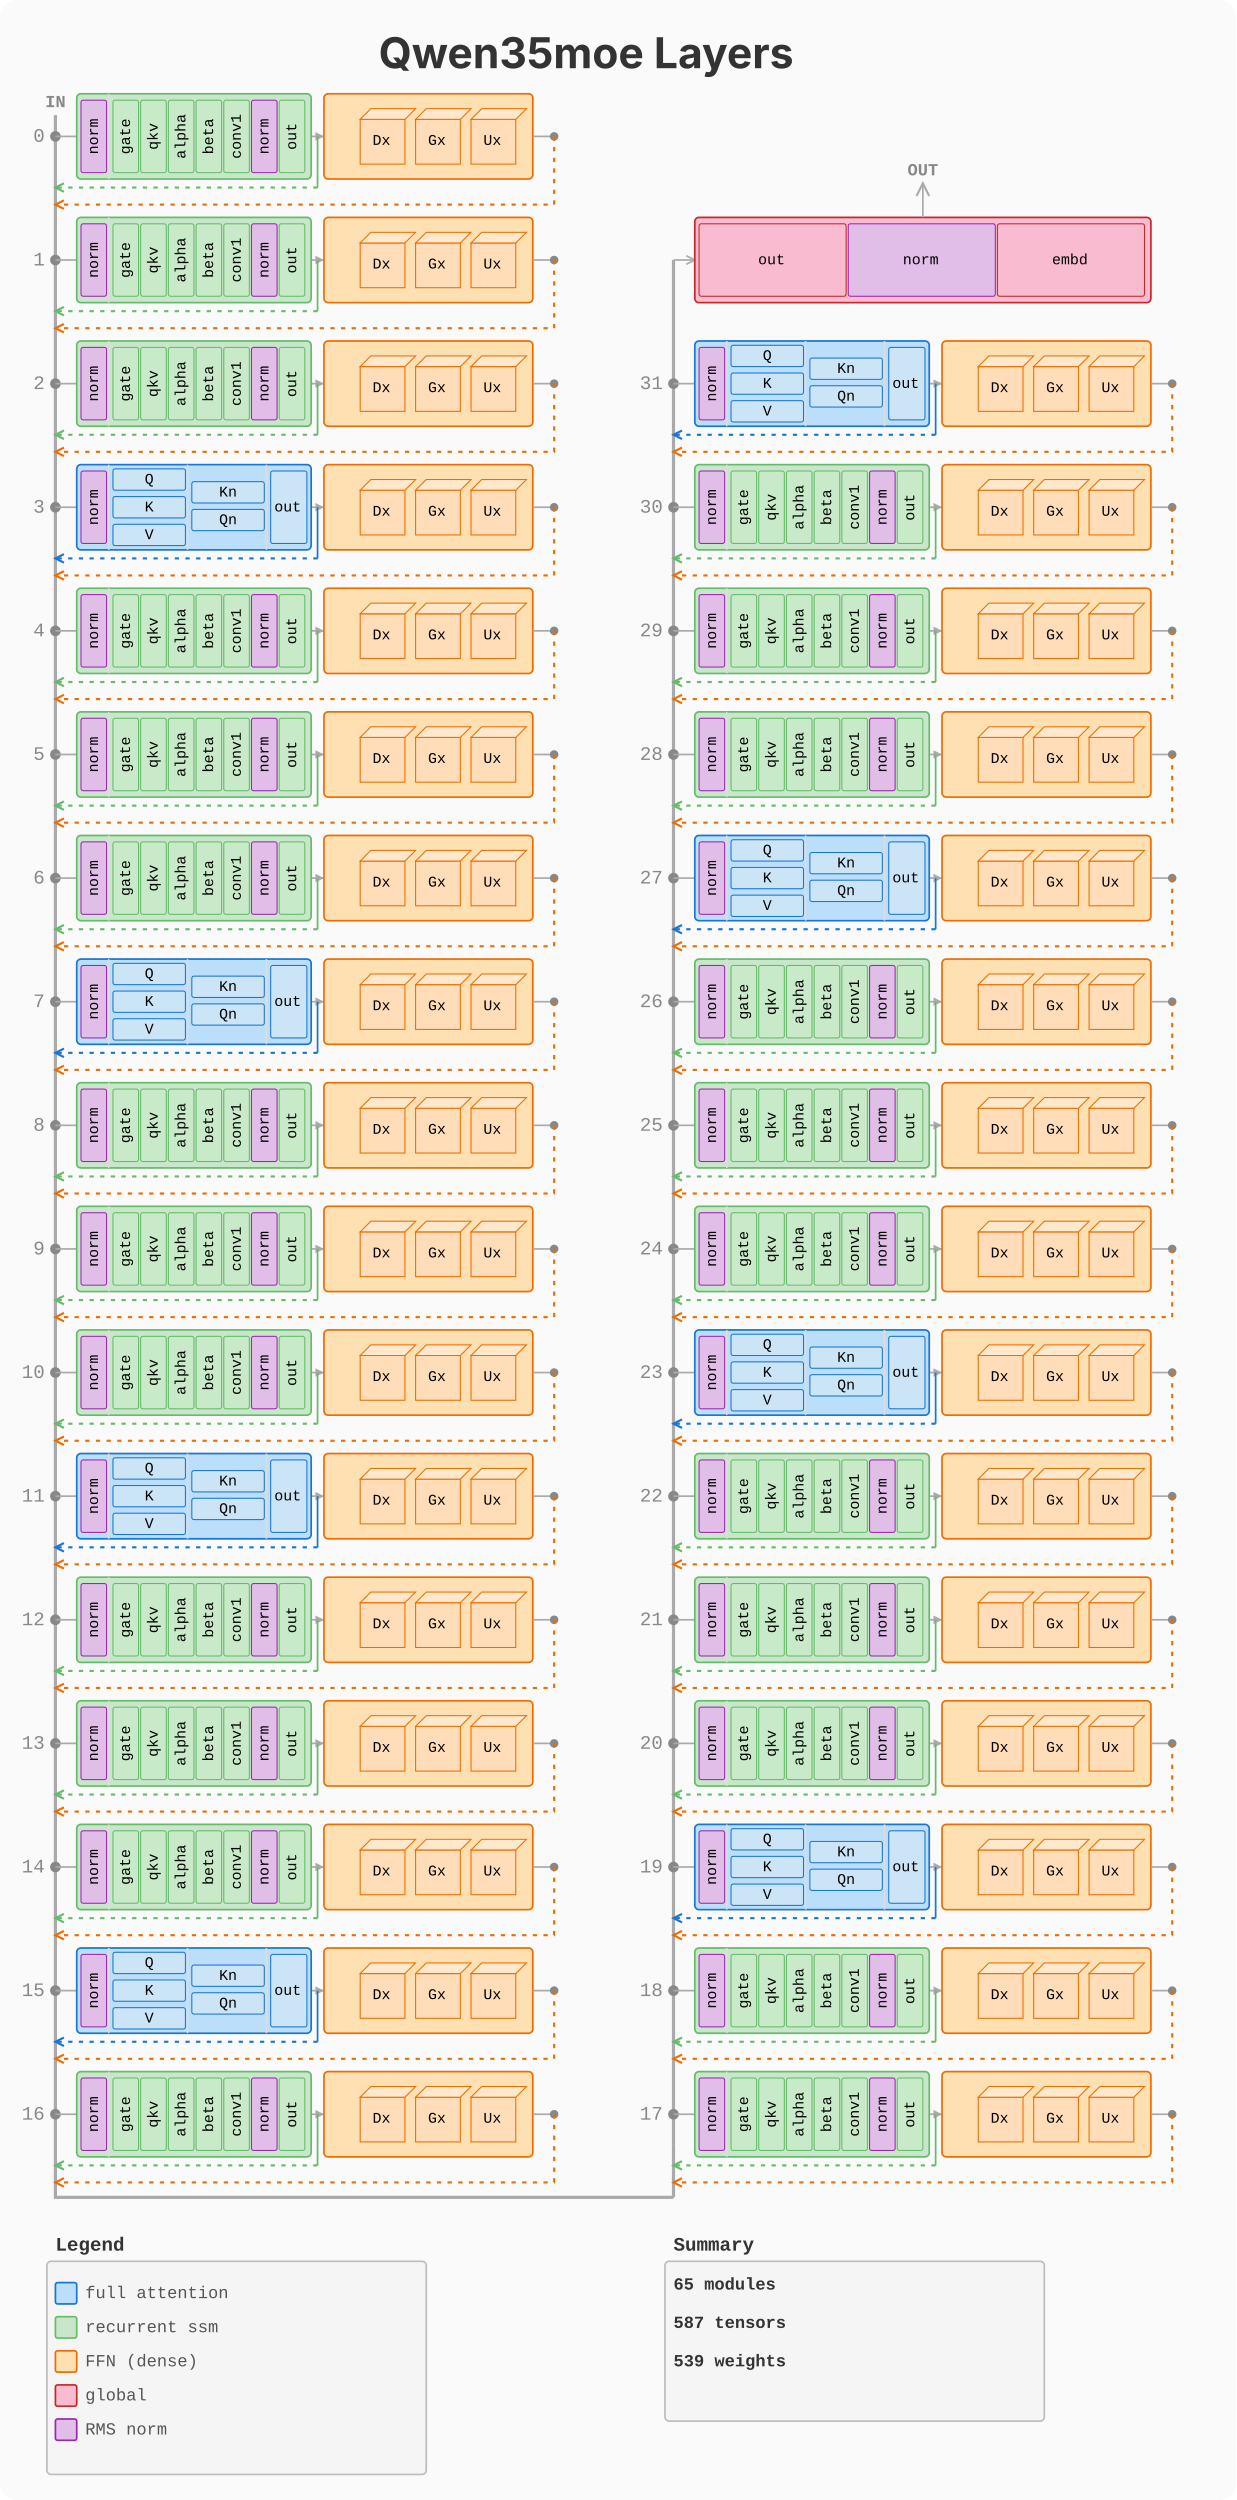
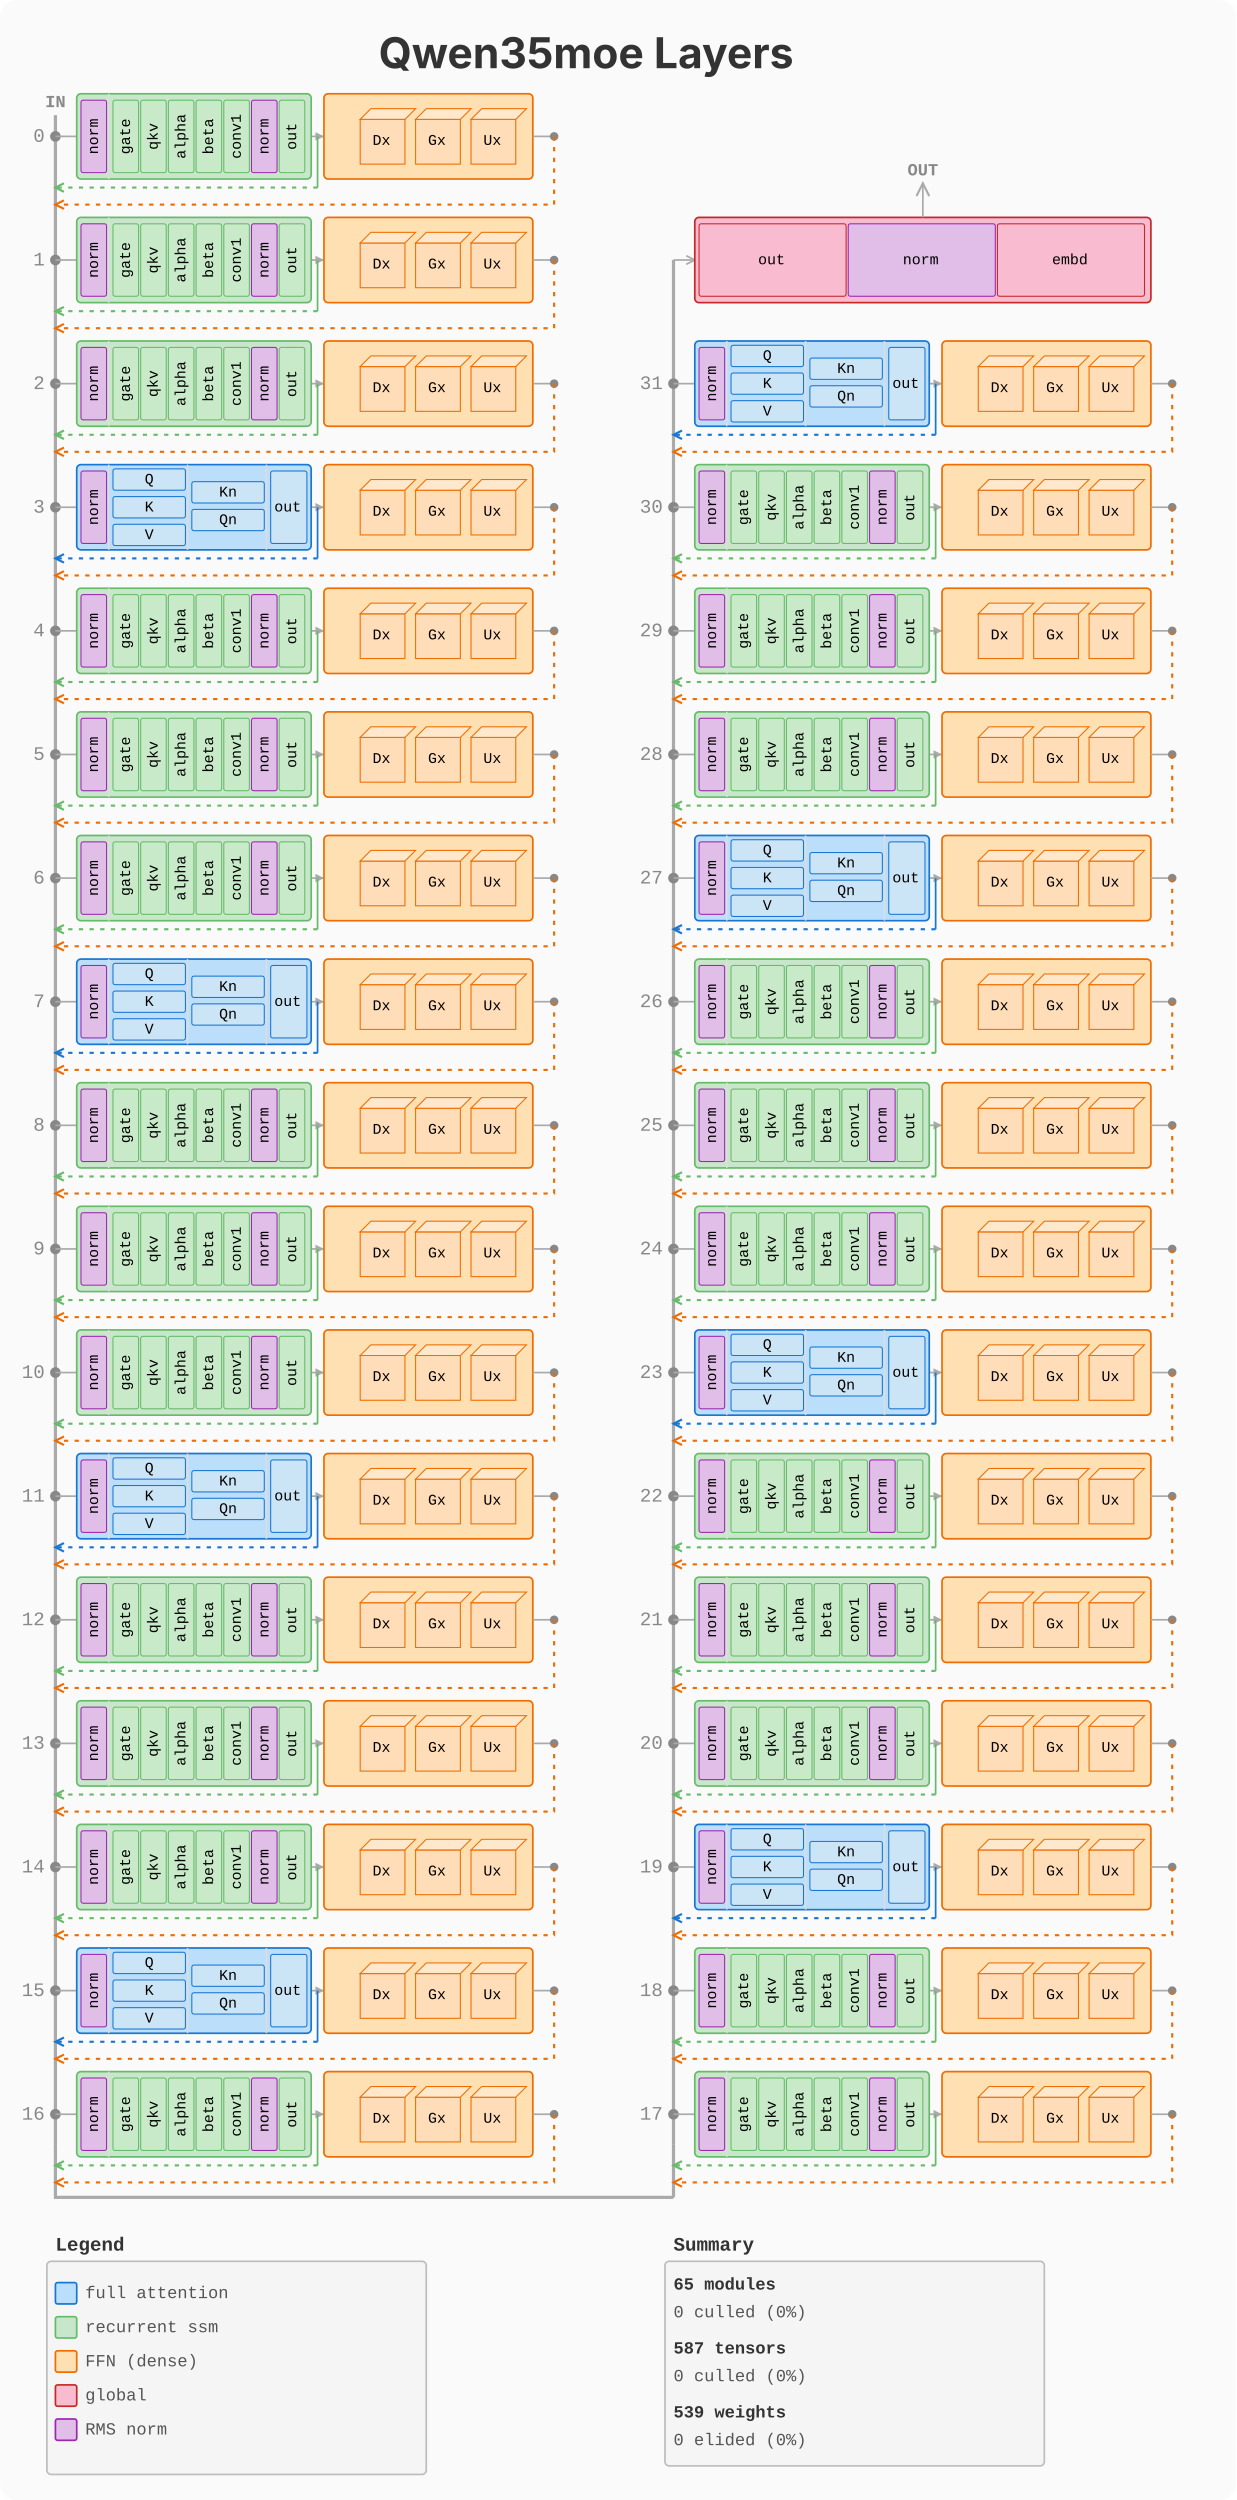
<svg xmlns="http://www.w3.org/2000/svg" viewBox="0 0 580 1173">
  <style>
  text { font-family: 'Courier New', monospace; }
  .title { font-size: 20px; font-weight: bold; fill: #333333; font-family: system-ui, -apple-system, sans-serif; }
  .hdr   { font-size: 9px; font-weight: bold; fill: #333333; text-anchor: middle; dominant-baseline: middle; }
  .lbl   { font-size: 9px; fill: #888888; text-anchor: end; dominant-baseline: middle; }
  .tlbl  { font-size: 7px; fill: #000000; text-anchor: middle; dominant-baseline: middle; }
  .io    { font-size: 8px; font-weight: bold; fill: #888888; text-anchor: middle; dominant-baseline: middle; }
  .gtxt  { font-size: 9px; text-anchor: middle; dominant-baseline: middle; }
  .ltxt  { font-size: 8px; fill: #555555; dominant-baseline: middle; }
  .shdr  { font-size: 8px; font-weight: bold; fill: #333333; dominant-baseline: middle; }
+   .etxt  { font-size: 6px; fill: #999999; text-anchor: middle; dominant-baseline: hanging; }
</style>
  <defs>
    <linearGradient id="zm_full_attention" x1="0" y1="0" x2="0" y2="1">
      <stop offset="0%%" stop-color="#e3f2fd" />
      <stop offset="100%%" stop-color="#bbdefb" />
    </linearGradient>
    <linearGradient id="zm_swa" x1="0" y1="0" x2="0" y2="1">
      <stop offset="0%%" stop-color="#e8f5e9" />
      <stop offset="100%%" stop-color="#c8e6c9" />
    </linearGradient>
    <linearGradient id="zm_recurrent" x1="0" y1="0" x2="0" y2="1">
      <stop offset="0%%" stop-color="#e8f5e9" />
      <stop offset="100%%" stop-color="#c8e6c9" />
    </linearGradient>
    <linearGradient id="zm_ffn" x1="0" y1="0" x2="0" y2="1">
      <stop offset="0%%" stop-color="#fff3e0" />
      <stop offset="100%%" stop-color="#ffe0b2" />
    </linearGradient>
    <linearGradient id="zm_global" x1="0" y1="0" x2="0" y2="1">
      <stop offset="0%%" stop-color="#fce4ec" />
      <stop offset="100%%" stop-color="#f8bbd0" />
    </linearGradient>
    <symbol id="blk-full_attention" overflow="visible">
      <rect x="0" y="0" width="110" height="40" fill="url(#zm_full_attention)" stroke="#1976D2" stroke-width="0.8" rx="2" />
      <rect x="2" y="3" width="12" height="34" fill="#e1bee7" stroke="#9C27B0" stroke-width="0.5" rx="1" />
      <text class="tlbl" x="8" y="20" transform="rotate(-90,8,20)">norm</text>
      <line x1="15" y1="0" x2="15" y2="40" stroke="#DDDDDD" stroke-width="0.7" />
      <rect x="17" y="2" width="34" height="10" fill="#cce5f6" stroke="#1976D2" stroke-width="0.5" rx="1" />
      <text class="tlbl" x="34" y="7">Q</text>
      <rect x="17" y="15" width="34" height="10" fill="#cce5f6" stroke="#1976D2" stroke-width="0.5" rx="1" />
      <text class="tlbl" x="34" y="20">K</text>
      <rect x="17" y="28" width="34" height="10" fill="#cce5f6" stroke="#1976D2" stroke-width="0.5" rx="1" />
      <text class="tlbl" x="34" y="33">V</text>
      <line x1="52" y1="0" x2="52" y2="40" stroke="#DDDDDD" stroke-width="0.7" />
      <rect x="54" y="8" width="34" height="10" fill="#cce5f6" stroke="#1976D2" stroke-width="0.5" rx="1" />
      <text class="tlbl" x="71" y="13">Kn</text>
      <rect x="54" y="21" width="34" height="10" fill="#cce5f6" stroke="#1976D2" stroke-width="0.5" rx="1" />
      <text class="tlbl" x="71" y="26">Qn</text>
      <line x1="89" y1="0" x2="89" y2="40" stroke="#DDDDDD" stroke-width="0.7" />
      <rect x="91" y="3" width="17" height="34" fill="#cce5f6" stroke="#1976D2" stroke-width="0.5" rx="1" />
      <text class="tlbl" x="99" y="20">out</text>
      <line x1="113" y1="20" x2="113" y2="44" stroke="#1976D2" stroke-width="0.8" />
      <path d="M 113,44 L -10,44" fill="none" stroke="#1976D2" stroke-width="1.0" stroke-dasharray="2,3" />
      <polyline points="-6,42 -10,44 -6,46" fill="none" stroke="#1976D2" stroke-width="1.0" />
    </symbol>
    <symbol id="blk-recurrent_ssm" overflow="visible">
      <rect x="0" y="0" width="110" height="40" fill="url(#zm_recurrent)" stroke="#66BB6A" stroke-width="0.8" rx="2" />
      <rect x="2" y="3" width="12" height="34" fill="#e1bee7" stroke="#9C27B0" stroke-width="0.5" rx="1" />
      <text class="tlbl" x="8" y="20" transform="rotate(-90,8,20)">norm</text>
      <line x1="15" y1="0" x2="15" y2="40" stroke="#DDDDDD" stroke-width="0.7" />
      <rect x="17" y="3" width="12" height="34" fill="#c8eac8" stroke="#66BB6A" stroke-width="0.5" rx="1" />
      <text class="tlbl" x="23" y="20" transform="rotate(-90,23,20)">gate</text>
      <rect x="30" y="3" width="12" height="34" fill="#c8eac8" stroke="#66BB6A" stroke-width="0.5" rx="1" />
      <text class="tlbl" x="36" y="20" transform="rotate(-90,36,20)">qkv</text>
      <rect x="43" y="3" width="12" height="34" fill="#c8eac8" stroke="#66BB6A" stroke-width="0.5" rx="1" />
      <text class="tlbl" x="49" y="20" transform="rotate(-90,49,20)">alpha</text>
      <rect x="56" y="3" width="12" height="34" fill="#c8eac8" stroke="#66BB6A" stroke-width="0.5" rx="1" />
      <text class="tlbl" x="62" y="20" transform="rotate(-90,62,20)">beta</text>
      <rect x="69" y="3" width="12" height="34" fill="#c8eac8" stroke="#66BB6A" stroke-width="0.5" rx="1" />
      <text class="tlbl" x="75" y="20" transform="rotate(-90,75,20)">conv1</text>
      <rect x="82" y="3" width="12" height="34" fill="#e1bee7" stroke="#9C27B0" stroke-width="0.5" rx="1" />
      <text class="tlbl" x="88" y="20" transform="rotate(-90,88,20)">norm</text>
      <rect x="95" y="3" width="12" height="34" fill="#c8eac8" stroke="#66BB6A" stroke-width="0.5" rx="1" />
      <text class="tlbl" x="101" y="20" transform="rotate(-90,101,20)">out</text>
      <line x1="113" y1="20" x2="113" y2="44" stroke="#66BB6A" stroke-width="0.8" />
      <path d="M 113,44 L -10,44" fill="none" stroke="#66BB6A" stroke-width="1.0" stroke-dasharray="2,3" />
      <polyline points="-6,42 -10,44 -6,46" fill="none" stroke="#66BB6A" stroke-width="1.0" />
    </symbol>
    <symbol id="ffn-moe" overflow="visible">
      <rect x="0" y="0" width="98" height="40" fill="url(#zm_ffn)" stroke="#EF6C00" stroke-width="0.8" rx="2" />
      <rect x="17" y="12" width="21" height="21" fill="#ffddb8" stroke="#EF6C00" stroke-width="0.5" />
      <polygon points="17,12 22,7 43,7 38,12" fill="#ffe8cc" stroke="#EF6C00" stroke-width="0.5" />
      <text class="tlbl" x="27" y="22">Dx</text>
      <rect x="43" y="12" width="21" height="21" fill="#ffddb8" stroke="#EF6C00" stroke-width="0.5" />
      <polygon points="43,12 48,7 69,7 64,12" fill="#ffe8cc" stroke="#EF6C00" stroke-width="0.5" />
      <text class="tlbl" x="53" y="22">Gx</text>
      <rect x="69" y="12" width="21" height="21" fill="#ffddb8" stroke="#EF6C00" stroke-width="0.5" />
      <polygon points="69,12 74,7 95,7 90,12" fill="#ffe8cc" stroke="#EF6C00" stroke-width="0.5" />
      <text class="tlbl" x="79" y="22">Ux</text>
      <line x1="98" y1="20" x2="108" y2="20" stroke="#AAAAAA" stroke-width="0.8" />
      <circle cx="108" cy="20" r="2" fill="#888888" />
      <path d="M 108,20 L 108,52 L -126,52" fill="none" stroke="#EF6C00" stroke-width="1.0" stroke-dasharray="2,3" />
      <polyline points="-122,50 -126,52 -122,54" fill="none" stroke="#EF6C00" stroke-width="1.0" />
    </symbol>
    <symbol id="row-chrome" overflow="visible">
      <circle cx="26" cy="0" r="2.5" fill="#888888" />
      <line x1="26" y1="0" x2="36" y2="0" stroke="#AAAAAA" stroke-width="0.8" />
      <line x1="146" y1="0" x2="152" y2="0" stroke="#AAAAAA" stroke-width="0.8" />
      <polygon points="148,-2 152,0 148,2" fill="#AAAAAA" />
    </symbol>
    <symbol id="global-row" overflow="visible">
      <line x1="26" y1="0" x2="36" y2="0" stroke="#AAAAAA" stroke-width="0.8" />
      <polyline points="32,-2 36,0 32,2" fill="none" stroke="#AAAAAA" stroke-width="0.8" />
      <rect x="36" y="-20" width="214" height="40" fill="url(#zm_global)" stroke="#C62828" stroke-width="0.8" rx="2" />
      <rect x="38" y="-17" width="69" height="34" fill="#f8bbd0" stroke="#C62828" stroke-width="0.5" rx="1" />
      <text class="tlbl" x="72" y="0">out</text>
      <rect x="108" y="-17" width="69" height="34" fill="#e1bee7" stroke="#9C27B0" stroke-width="0.5" rx="1" />
      <text class="tlbl" x="142" y="0">norm</text>
      <rect x="178" y="-17" width="69" height="34" fill="#f8bbd0" stroke="#C62828" stroke-width="0.5" rx="1" />
      <text class="tlbl" x="212" y="0">embd</text>
      <line x1="143" y1="-20" x2="143" y2="-36" stroke="#AAAAAA" stroke-width="0.8" />
      <polyline points="140,-30 143,-36 146,-30" fill="none" stroke="#AAAAAA" stroke-width="1" />
      <text class="io" x="143" y="-42">OUT</text>
    </symbol>
    <symbol id="legend" overflow="visible">
      <text style="font-size:9px;font-weight:bold;fill:#333333;font-family:'Courier New',monospace" x="4" y="-5">Legend</text>
      <rect width="178" height="100" fill="#f5f5f5" stroke="#bdbdbd" stroke-width="0.8" rx="2" />
      <rect x="4" y="10" width="10" height="10" fill="url(#zm_full_attention)" stroke="#1976D2" stroke-width="0.8" rx="1" />
      <text class="ltxt" x="18" y="15">full attention</text>
      <rect x="4" y="26" width="10" height="10" fill="url(#zm_recurrent)" stroke="#66BB6A" stroke-width="0.8" rx="1" />
      <text class="ltxt" x="18" y="31">recurrent ssm</text>
      <rect x="4" y="42" width="10" height="10" fill="url(#zm_ffn)" stroke="#EF6C00" stroke-width="0.8" rx="1" />
      <text class="ltxt" x="18" y="47">FFN (dense)</text>
      <rect x="4" y="58" width="10" height="10" fill="url(#zm_global)" stroke="#C62828" stroke-width="0.8" rx="1" />
      <text class="ltxt" x="18" y="63">global</text>
      <rect x="4" y="74" width="10" height="10" fill="#e1bee7" stroke="#9C27B0" stroke-width="0.8" rx="1" />
      <text class="ltxt" x="18" y="79">RMS norm</text>
    </symbol>
    <symbol id="summary" overflow="visible">
      <text style="font-size:9px;font-weight:bold;fill:#333333;font-family:'Courier New',monospace" x="4" y="-5">Summary</text>
-       <rect width="178" height="75" fill="#f5f5f5" stroke="#bdbdbd" stroke-width="0.8" rx="2" />
+       <rect width="178" height="96" fill="#f5f5f5" stroke="#bdbdbd" stroke-width="0.8" rx="2" />
      <text class="shdr" x="4" y="11">65 modules</text>
-       <text class="shdr" x="4" y="29">587 tensors</text>
-       <text class="shdr" x="4" y="47">539 weights</text>
+       <text class="ltxt" x="4" y="24">  0 culled (0%)</text>
+       <text class="shdr" x="4" y="41">587 tensors</text>
+       <text class="ltxt" x="4" y="54">  0 culled (0%)</text>
+       <text class="shdr" x="4" y="71">539 weights</text>
+       <text class="ltxt" x="4" y="84">  0 elided (0%)</text>
    </symbol>
  </defs>
  <rect width="580" height="1173" fill="#fafafa" rx="8" />
  <text class="title" x="275" y="32" text-anchor="middle">Qwen35moe Layers</text>
  <line x1="26" y1="54" x2="26" y2="1006" stroke="#AAAAAA" stroke-width="1.5" />
  <text class="io" x="26" y="48">IN</text>
  <path d="M 26,1006 L 26,1031 L 316,1031" fill="none" stroke="#AAAAAA" stroke-width="1.5" />
  <line x1="316" y1="1031" x2="316" y2="1006" stroke="#AAAAAA" stroke-width="1.5" />
  <line x1="316" y1="1006" x2="316" y2="122" stroke="#AAAAAA" stroke-width="1.5" />
  <use href="#row-chrome" transform="translate(0,64)" />
  <text class="lbl" x="21" y="64">0</text>
  <use href="#blk-recurrent_ssm" transform="translate(36,44)" />
  <use href="#ffn-moe" transform="translate(152,44)" />
  <use href="#row-chrome" transform="translate(0,122)" />
  <text class="lbl" x="21" y="122">1</text>
  <use href="#blk-recurrent_ssm" transform="translate(36,102)" />
  <use href="#ffn-moe" transform="translate(152,102)" />
  <use href="#row-chrome" transform="translate(0,180)" />
  <text class="lbl" x="21" y="180">2</text>
  <use href="#blk-recurrent_ssm" transform="translate(36,160)" />
  <use href="#ffn-moe" transform="translate(152,160)" />
  <use href="#row-chrome" transform="translate(0,238)" />
  <text class="lbl" x="21" y="238">3</text>
  <use href="#blk-full_attention" transform="translate(36,218)" />
  <use href="#ffn-moe" transform="translate(152,218)" />
  <use href="#row-chrome" transform="translate(0,296)" />
  <text class="lbl" x="21" y="296">4</text>
  <use href="#blk-recurrent_ssm" transform="translate(36,276)" />
  <use href="#ffn-moe" transform="translate(152,276)" />
  <use href="#row-chrome" transform="translate(0,354)" />
  <text class="lbl" x="21" y="354">5</text>
  <use href="#blk-recurrent_ssm" transform="translate(36,334)" />
  <use href="#ffn-moe" transform="translate(152,334)" />
  <use href="#row-chrome" transform="translate(0,412)" />
  <text class="lbl" x="21" y="412">6</text>
  <use href="#blk-recurrent_ssm" transform="translate(36,392)" />
  <use href="#ffn-moe" transform="translate(152,392)" />
  <use href="#row-chrome" transform="translate(0,470)" />
  <text class="lbl" x="21" y="470">7</text>
  <use href="#blk-full_attention" transform="translate(36,450)" />
  <use href="#ffn-moe" transform="translate(152,450)" />
  <use href="#row-chrome" transform="translate(0,528)" />
  <text class="lbl" x="21" y="528">8</text>
  <use href="#blk-recurrent_ssm" transform="translate(36,508)" />
  <use href="#ffn-moe" transform="translate(152,508)" />
  <use href="#row-chrome" transform="translate(0,586)" />
  <text class="lbl" x="21" y="586">9</text>
  <use href="#blk-recurrent_ssm" transform="translate(36,566)" />
  <use href="#ffn-moe" transform="translate(152,566)" />
  <use href="#row-chrome" transform="translate(0,644)" />
  <text class="lbl" x="21" y="644">10</text>
  <use href="#blk-recurrent_ssm" transform="translate(36,624)" />
  <use href="#ffn-moe" transform="translate(152,624)" />
  <use href="#row-chrome" transform="translate(0,702)" />
  <text class="lbl" x="21" y="702">11</text>
  <use href="#blk-full_attention" transform="translate(36,682)" />
  <use href="#ffn-moe" transform="translate(152,682)" />
  <use href="#row-chrome" transform="translate(0,760)" />
  <text class="lbl" x="21" y="760">12</text>
  <use href="#blk-recurrent_ssm" transform="translate(36,740)" />
  <use href="#ffn-moe" transform="translate(152,740)" />
  <use href="#row-chrome" transform="translate(0,818)" />
  <text class="lbl" x="21" y="818">13</text>
  <use href="#blk-recurrent_ssm" transform="translate(36,798)" />
  <use href="#ffn-moe" transform="translate(152,798)" />
  <use href="#row-chrome" transform="translate(0,876)" />
  <text class="lbl" x="21" y="876">14</text>
  <use href="#blk-recurrent_ssm" transform="translate(36,856)" />
  <use href="#ffn-moe" transform="translate(152,856)" />
  <use href="#row-chrome" transform="translate(0,934)" />
  <text class="lbl" x="21" y="934">15</text>
  <use href="#blk-full_attention" transform="translate(36,914)" />
  <use href="#ffn-moe" transform="translate(152,914)" />
  <use href="#row-chrome" transform="translate(0,992)" />
  <text class="lbl" x="21" y="992">16</text>
  <use href="#blk-recurrent_ssm" transform="translate(36,972)" />
  <use href="#ffn-moe" transform="translate(152,972)" />
  <use href="#row-chrome" transform="translate(290,992)" />
  <text class="lbl" x="311" y="992">17</text>
  <use href="#blk-recurrent_ssm" transform="translate(326,972)" />
  <use href="#ffn-moe" transform="translate(442,972)" />
  <use href="#row-chrome" transform="translate(290,934)" />
  <text class="lbl" x="311" y="934">18</text>
  <use href="#blk-recurrent_ssm" transform="translate(326,914)" />
  <use href="#ffn-moe" transform="translate(442,914)" />
  <use href="#row-chrome" transform="translate(290,876)" />
  <text class="lbl" x="311" y="876">19</text>
  <use href="#blk-full_attention" transform="translate(326,856)" />
  <use href="#ffn-moe" transform="translate(442,856)" />
  <use href="#row-chrome" transform="translate(290,818)" />
  <text class="lbl" x="311" y="818">20</text>
  <use href="#blk-recurrent_ssm" transform="translate(326,798)" />
  <use href="#ffn-moe" transform="translate(442,798)" />
  <use href="#row-chrome" transform="translate(290,760)" />
  <text class="lbl" x="311" y="760">21</text>
  <use href="#blk-recurrent_ssm" transform="translate(326,740)" />
  <use href="#ffn-moe" transform="translate(442,740)" />
  <use href="#row-chrome" transform="translate(290,702)" />
  <text class="lbl" x="311" y="702">22</text>
  <use href="#blk-recurrent_ssm" transform="translate(326,682)" />
  <use href="#ffn-moe" transform="translate(442,682)" />
  <use href="#row-chrome" transform="translate(290,644)" />
  <text class="lbl" x="311" y="644">23</text>
  <use href="#blk-full_attention" transform="translate(326,624)" />
  <use href="#ffn-moe" transform="translate(442,624)" />
  <use href="#row-chrome" transform="translate(290,586)" />
  <text class="lbl" x="311" y="586">24</text>
  <use href="#blk-recurrent_ssm" transform="translate(326,566)" />
  <use href="#ffn-moe" transform="translate(442,566)" />
  <use href="#row-chrome" transform="translate(290,528)" />
  <text class="lbl" x="311" y="528">25</text>
  <use href="#blk-recurrent_ssm" transform="translate(326,508)" />
  <use href="#ffn-moe" transform="translate(442,508)" />
  <use href="#row-chrome" transform="translate(290,470)" />
  <text class="lbl" x="311" y="470">26</text>
  <use href="#blk-recurrent_ssm" transform="translate(326,450)" />
  <use href="#ffn-moe" transform="translate(442,450)" />
  <use href="#row-chrome" transform="translate(290,412)" />
  <text class="lbl" x="311" y="412">27</text>
  <use href="#blk-full_attention" transform="translate(326,392)" />
  <use href="#ffn-moe" transform="translate(442,392)" />
  <use href="#row-chrome" transform="translate(290,354)" />
  <text class="lbl" x="311" y="354">28</text>
  <use href="#blk-recurrent_ssm" transform="translate(326,334)" />
  <use href="#ffn-moe" transform="translate(442,334)" />
  <use href="#row-chrome" transform="translate(290,296)" />
  <text class="lbl" x="311" y="296">29</text>
  <use href="#blk-recurrent_ssm" transform="translate(326,276)" />
  <use href="#ffn-moe" transform="translate(442,276)" />
  <use href="#row-chrome" transform="translate(290,238)" />
  <text class="lbl" x="311" y="238">30</text>
  <use href="#blk-recurrent_ssm" transform="translate(326,218)" />
  <use href="#ffn-moe" transform="translate(442,218)" />
  <use href="#row-chrome" transform="translate(290,180)" />
  <text class="lbl" x="311" y="180">31</text>
  <use href="#blk-full_attention" transform="translate(326,160)" />
  <use href="#ffn-moe" transform="translate(442,160)" />
  <use href="#global-row" transform="translate(290,122)" />
  <use href="#legend" transform="translate(22,1061)" />
  <use href="#summary" transform="translate(312,1061)" />
</svg>
